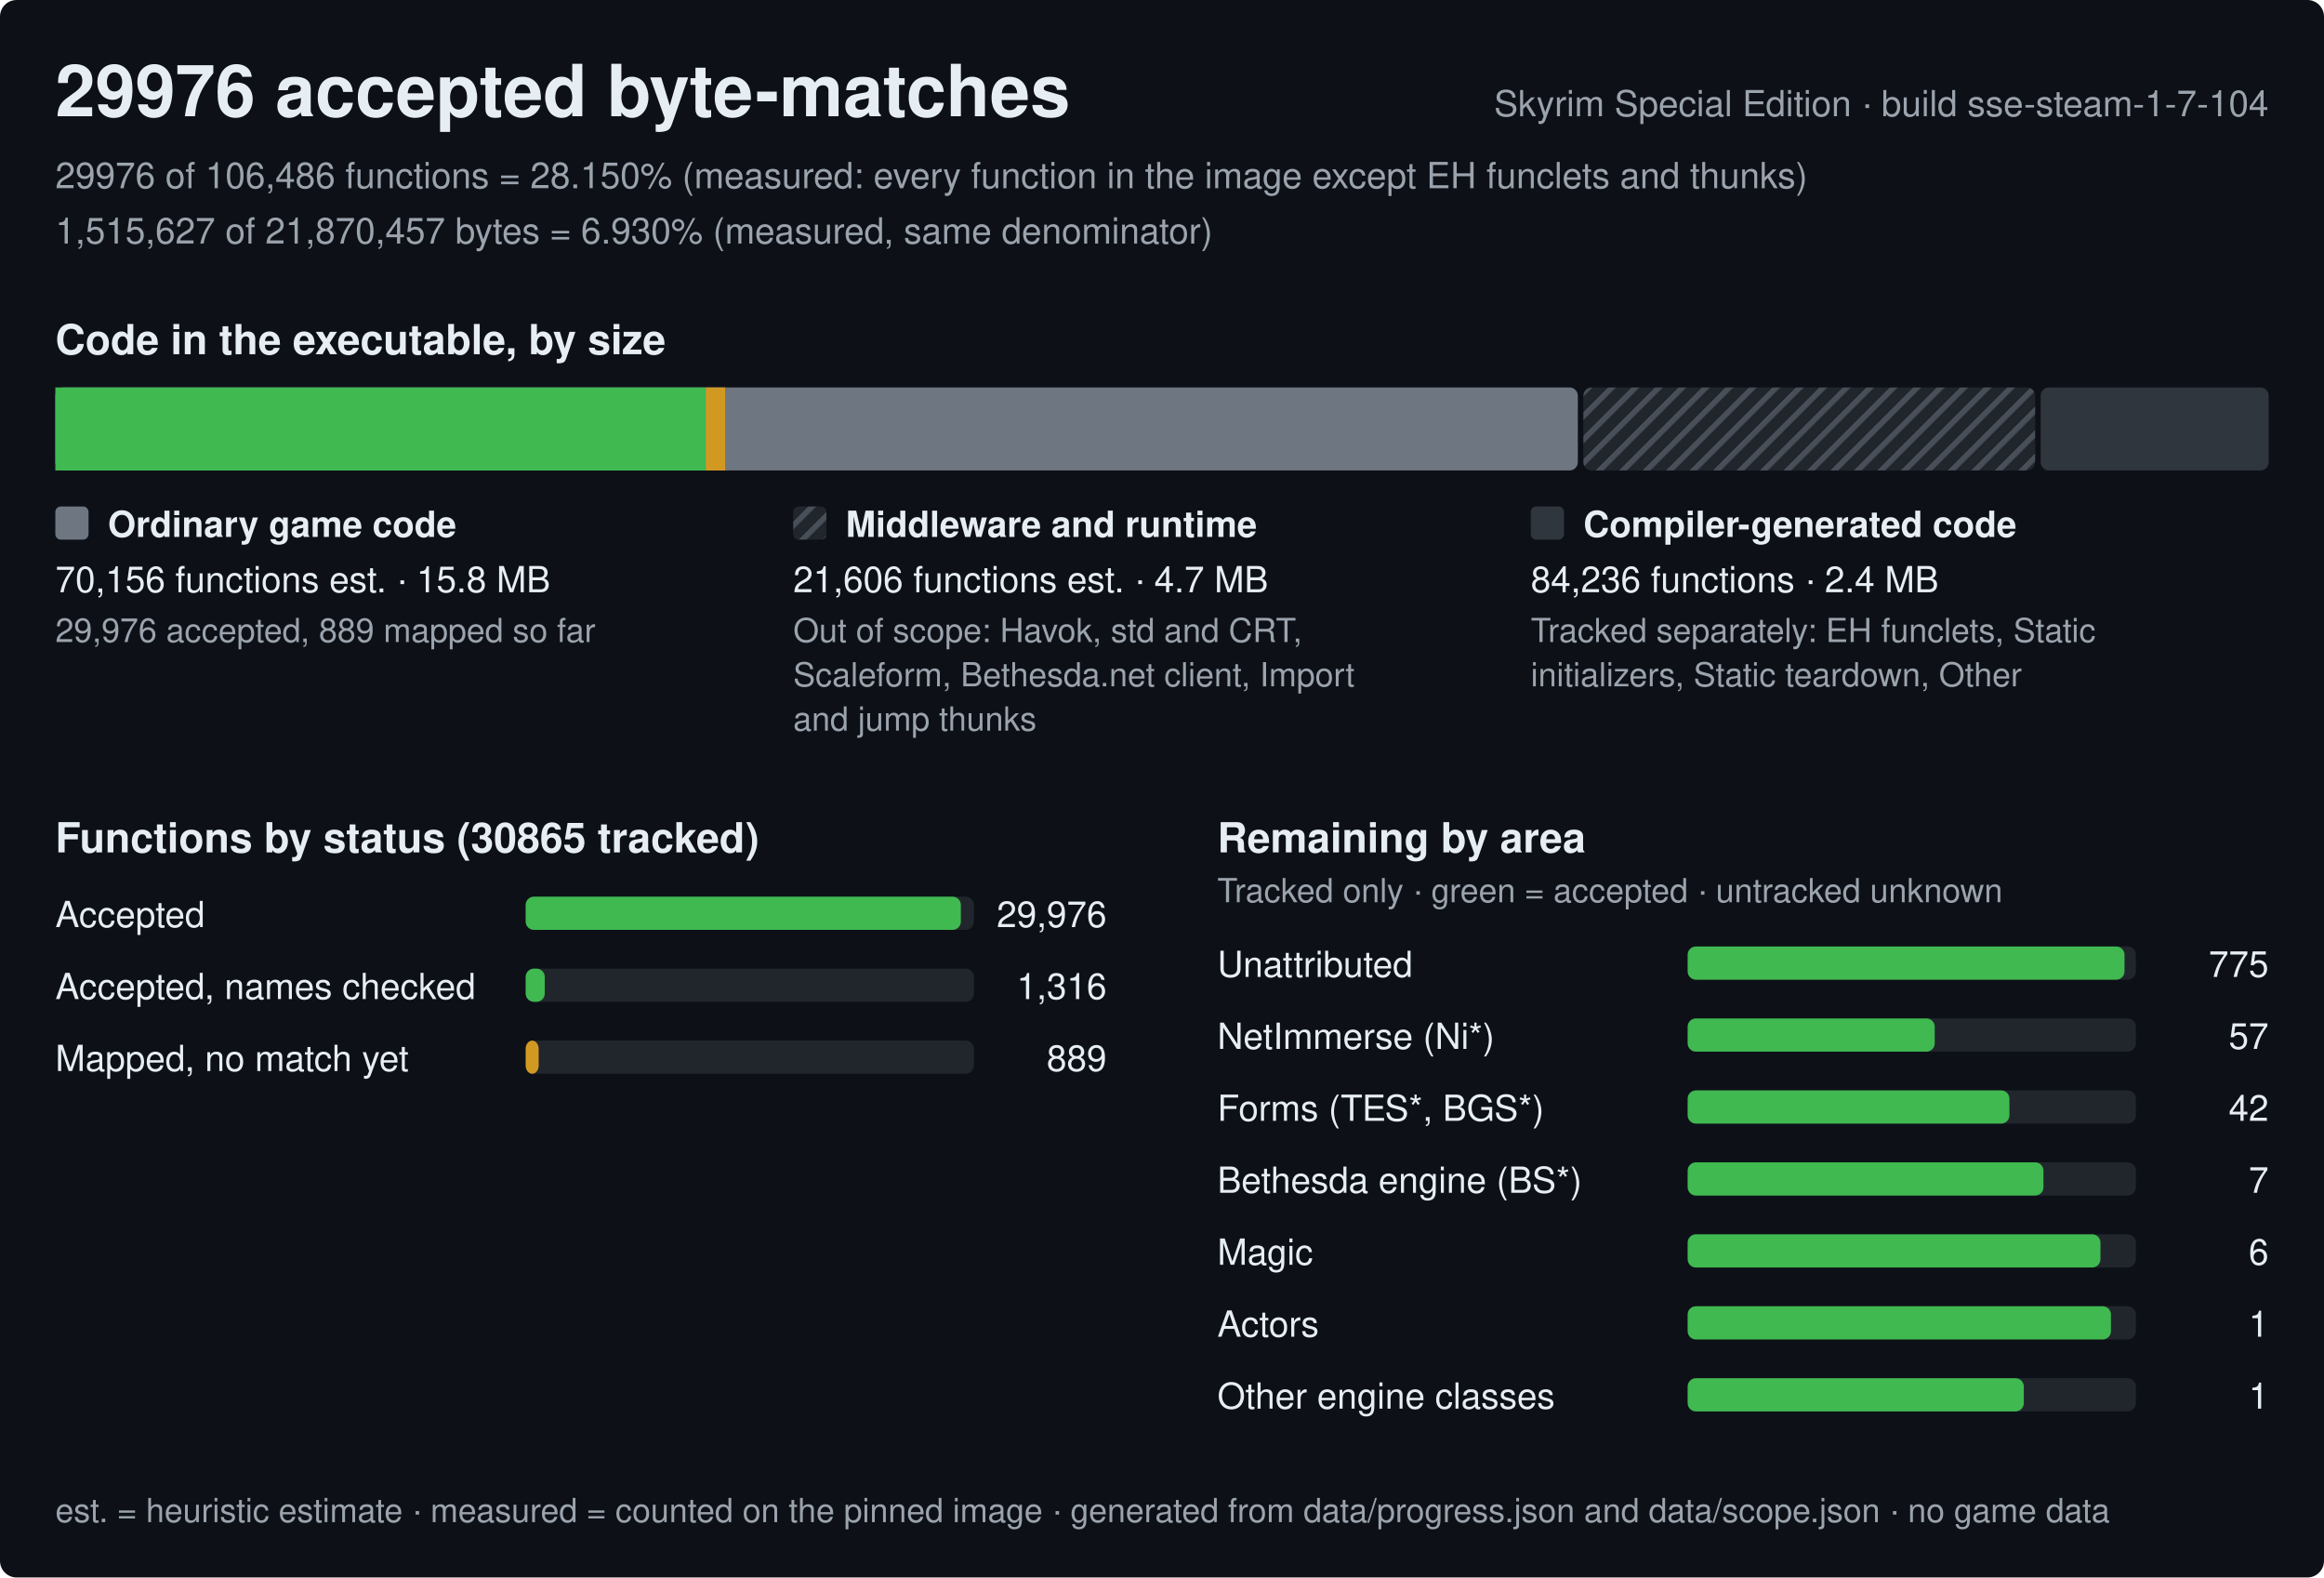
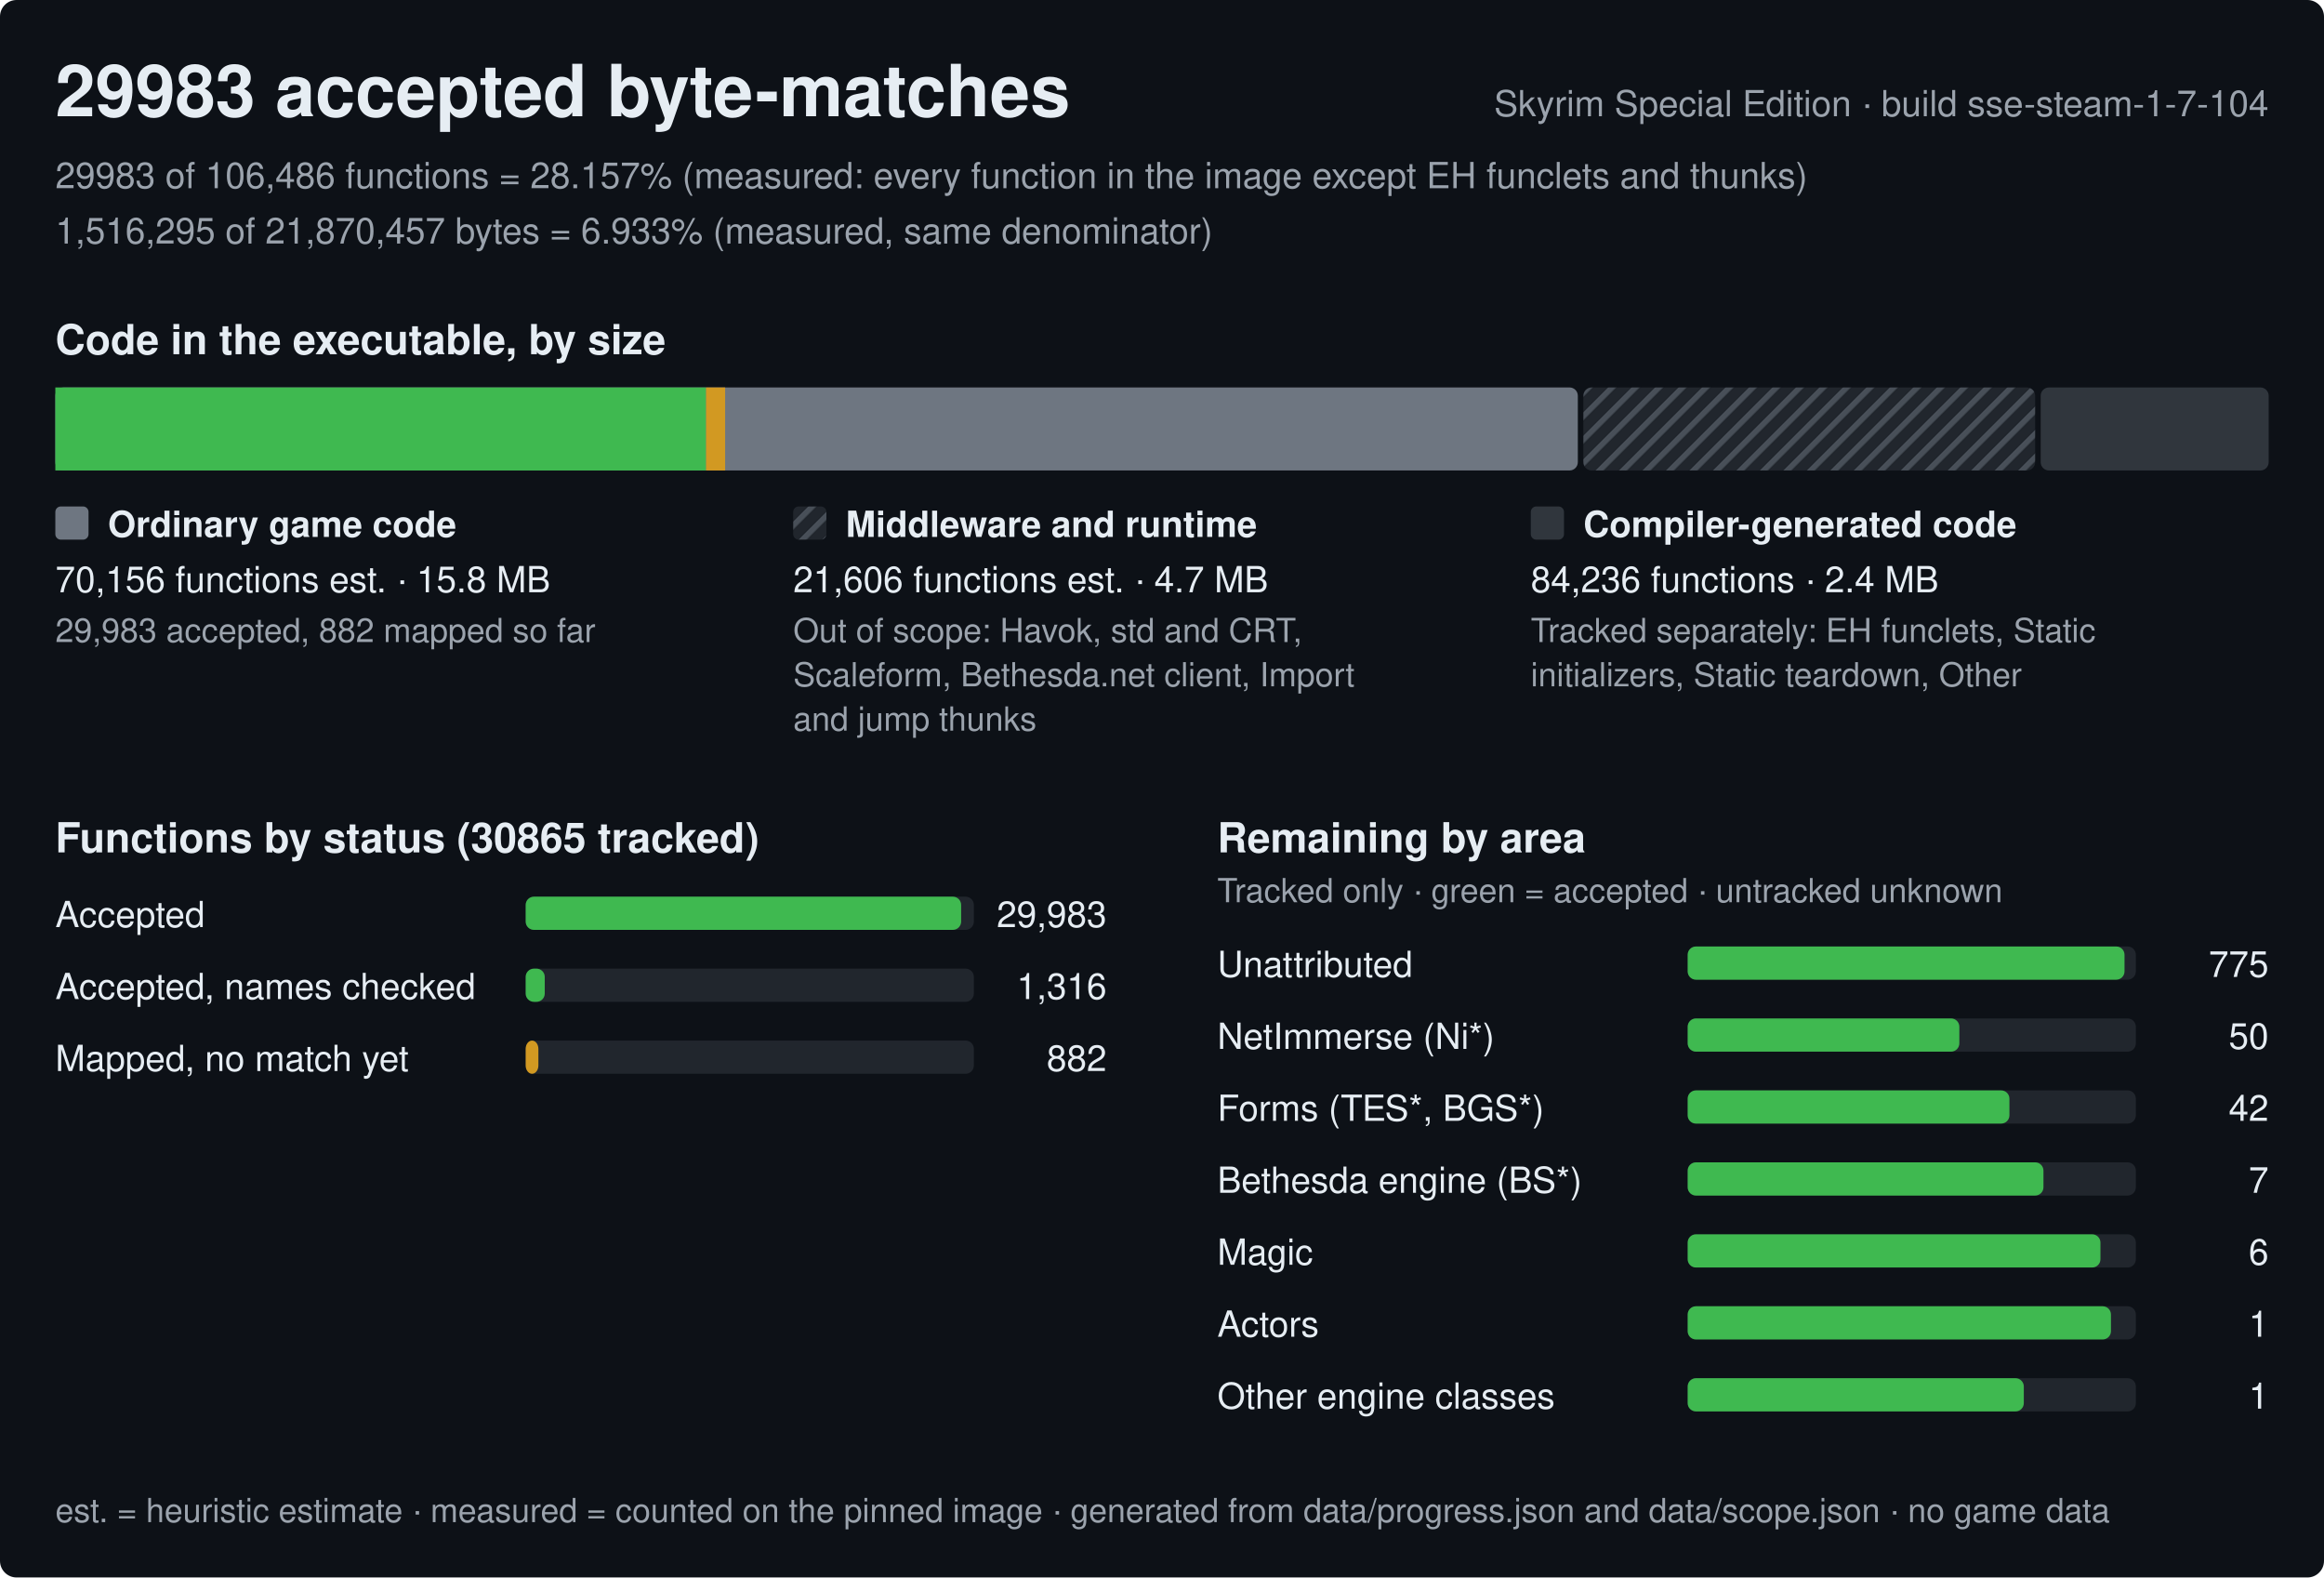
<svg xmlns="http://www.w3.org/2000/svg" width="840" height="570" viewBox="0 0 840 570" role="img" aria-label="Progress of the Skyrim Special Edition byte-matching reconstruction, build sse-steam-1-7-104">
  <style>text{font-family:-apple-system,BlinkMacSystemFont,'Segoe UI',Helvetica,Arial,sans-serif;fill:#e6edf3;white-space:pre}.h{font-size:26px;font-weight:600}.st{font-size:15px;font-weight:600}.lb{font-size:13px;font-weight:600}.bl{font-size:12px;font-weight:600;stroke:#0d1117;stroke-width:3px;paint-order:stroke;stroke-linejoin:round}.rl{font-size:13px}.fn{font-size:12px;fill:#9ba3ad}.mu{fill:#9ba3ad}</style>
  <defs>
    <pattern id="hx" width="6" height="6" patternUnits="userSpaceOnUse" patternTransform="rotate(45)">
      <rect width="6" height="6" fill="#21262d" />
      <rect width="2" height="6" fill="#484f58" />
    </pattern>
  </defs>
  <rect width="840" height="570" rx="6" fill="#0d1117" />
-   <text x="20" y="42" class="h">29976 accepted byte-matches</text>
+   <text x="20" y="42" class="h">29983 accepted byte-matches</text>
  <text x="820" y="42" class="rl mu" text-anchor="end">Skyrim Special Edition · build sse-steam-1-7-104</text>
-   <text x="20" y="68" class="rl mu">29976 of 106,486 functions = 28.150% (measured: every function in the image except EH funclets and thunks)</text>
-   <text x="20" y="88" class="rl mu">1,515,627 of 21,870,457 bytes = 6.930% (measured, same denominator)</text>
+   <text x="20" y="68" class="rl mu">29983 of 106,486 functions = 28.157% (measured: every function in the image except EH funclets and thunks)</text>
+   <text x="20" y="88" class="rl mu">1,516,295 of 21,870,457 bytes = 6.933% (measured, same denominator)</text>
  <text x="20" y="128" class="st">Code in the executable, by size</text>
  <rect x="20" y="140" width="550.3" height="30" rx="3" fill="#6e7681" />
-   <rect x="20" y="140" width="235.1" height="30" fill="#3fb950" />
-   <rect x="255.1" y="140" width="7" height="30" fill="#d29922" />
+   <rect x="20" y="140" width="235.2" height="30" fill="#3fb950" />
+   <rect x="255.2" y="140" width="6.9" height="30" fill="#d29922" />
  <rect x="572.3" y="140" width="163.3" height="30" rx="3" fill="url(#hx)" />
  <rect x="737.6" y="140" width="82.4" height="30" rx="3" fill="#30363d" />
  <rect x="20" y="183" width="12" height="12" rx="2" fill="#6e7681" />
  <text x="39" y="194" class="lb">Ordinary game code</text>
  <text x="20" y="214" class="rl">70,156 functions est. · 15.8 MB</text>
-   <text x="20" y="232" class="fn">29,976 accepted, 889 mapped so far</text>
+   <text x="20" y="232" class="fn">29,983 accepted, 882 mapped so far</text>
  <rect x="286.7" y="183" width="12" height="12" rx="2" fill="url(#hx)" />
  <text x="305.7" y="194" class="lb">Middleware and runtime</text>
  <text x="286.7" y="214" class="rl">21,606 functions est. · 4.7 MB</text>
  <text x="286.7" y="232" class="fn">Out of scope: Havok, std and CRT,</text>
  <text x="286.7" y="248" class="fn">Scaleform, Bethesda.net client, Import</text>
  <text x="286.7" y="264" class="fn">and jump thunks</text>
  <rect x="553.3" y="183" width="12" height="12" rx="2" fill="#30363d" />
  <text x="572.3" y="194" class="lb">Compiler-generated code</text>
  <text x="553.3" y="214" class="rl">84,236 functions · 2.4 MB</text>
  <text x="553.3" y="232" class="fn">Tracked separately: EH funclets, Static</text>
  <text x="553.3" y="248" class="fn">initializers, Static teardown, Other</text>
  <text x="20" y="308" class="st">Functions by status (30865 tracked)</text>
  <text x="20" y="335" class="rl">Accepted</text>
  <rect x="190" y="324" width="162.0" height="12" rx="3" fill="#21262d" />
-   <rect x="190" y="324" width="157.3" height="12" rx="3" fill="#3fb950" />
-   <text x="400.0" y="335" class="rl" text-anchor="end">29,976</text>
+   <rect x="190" y="324" width="157.4" height="12" rx="3" fill="#3fb950" />
+   <text x="400.0" y="335" class="rl" text-anchor="end">29,983</text>
  <text x="20" y="361" class="rl">Accepted, names checked</text>
  <rect x="190" y="350" width="162.0" height="12" rx="3" fill="#21262d" />
  <rect x="190" y="350" width="6.9" height="12" rx="3" fill="#3fb950" />
  <text x="400.0" y="361" class="rl" text-anchor="end">1,316</text>
  <text x="20" y="387" class="rl">Mapped, no match yet</text>
  <rect x="190" y="376" width="162.0" height="12" rx="3" fill="#21262d" />
-   <rect x="190" y="376" width="4.7" height="12" rx="3" fill="#d29922" />
-   <text x="400.0" y="387" class="rl" text-anchor="end">889</text>
+   <rect x="190" y="376" width="4.6" height="12" rx="3" fill="#d29922" />
+   <text x="400.0" y="387" class="rl" text-anchor="end">882</text>
  <text x="440.0" y="308" class="st">Remaining by area</text>
  <text x="440.0" y="326" class="fn">Tracked only · green = accepted · untracked unknown</text>
  <text x="440.0" y="353" class="rl">Unattributed</text>
  <rect x="610.0" y="342" width="162.0" height="12" rx="3" fill="#21262d" />
  <rect x="610.0" y="342" width="157.9" height="12" rx="3" fill="#3fb950" />
  <text x="820.0" y="353" class="rl" text-anchor="end">775</text>
  <text x="440.0" y="379" class="rl">NetImmerse (Ni*)</text>
  <rect x="610.0" y="368" width="162.0" height="12" rx="3" fill="#21262d" />
-   <rect x="610.0" y="368" width="89.3" height="12" rx="3" fill="#3fb950" />
-   <text x="820.0" y="379" class="rl" text-anchor="end">57</text>
+   <rect x="610.0" y="368" width="98.2" height="12" rx="3" fill="#3fb950" />
+   <text x="820.0" y="379" class="rl" text-anchor="end">50</text>
  <text x="440.0" y="405" class="rl">Forms (TES*, BGS*)</text>
  <rect x="610.0" y="394" width="162.0" height="12" rx="3" fill="#21262d" />
  <rect x="610.0" y="394" width="116.3" height="12" rx="3" fill="#3fb950" />
  <text x="820.0" y="405" class="rl" text-anchor="end">42</text>
  <text x="440.0" y="431" class="rl">Bethesda engine (BS*)</text>
  <rect x="610.0" y="420" width="162.0" height="12" rx="3" fill="#21262d" />
  <rect x="610.0" y="420" width="128.6" height="12" rx="3" fill="#3fb950" />
  <text x="820.0" y="431" class="rl" text-anchor="end">7</text>
  <text x="440.0" y="457" class="rl">Magic</text>
  <rect x="610.0" y="446" width="162.0" height="12" rx="3" fill="#21262d" />
  <rect x="610.0" y="446" width="149.2" height="12" rx="3" fill="#3fb950" />
  <text x="820.0" y="457" class="rl" text-anchor="end">6</text>
  <text x="440.0" y="483" class="rl">Actors</text>
  <rect x="610.0" y="472" width="162.0" height="12" rx="3" fill="#21262d" />
  <rect x="610.0" y="472" width="153" height="12" rx="3" fill="#3fb950" />
  <text x="820.0" y="483" class="rl" text-anchor="end">1</text>
  <text x="440.0" y="509" class="rl">Other engine classes</text>
  <rect x="610.0" y="498" width="162.0" height="12" rx="3" fill="#21262d" />
  <rect x="610.0" y="498" width="121.5" height="12" rx="3" fill="#3fb950" />
  <text x="820.0" y="509" class="rl" text-anchor="end">1</text>
  <text x="20" y="550" class="fn">est. = heuristic estimate · measured = counted on the pinned image · generated from data/progress.json and data/scope.json · no game data</text>
</svg>
